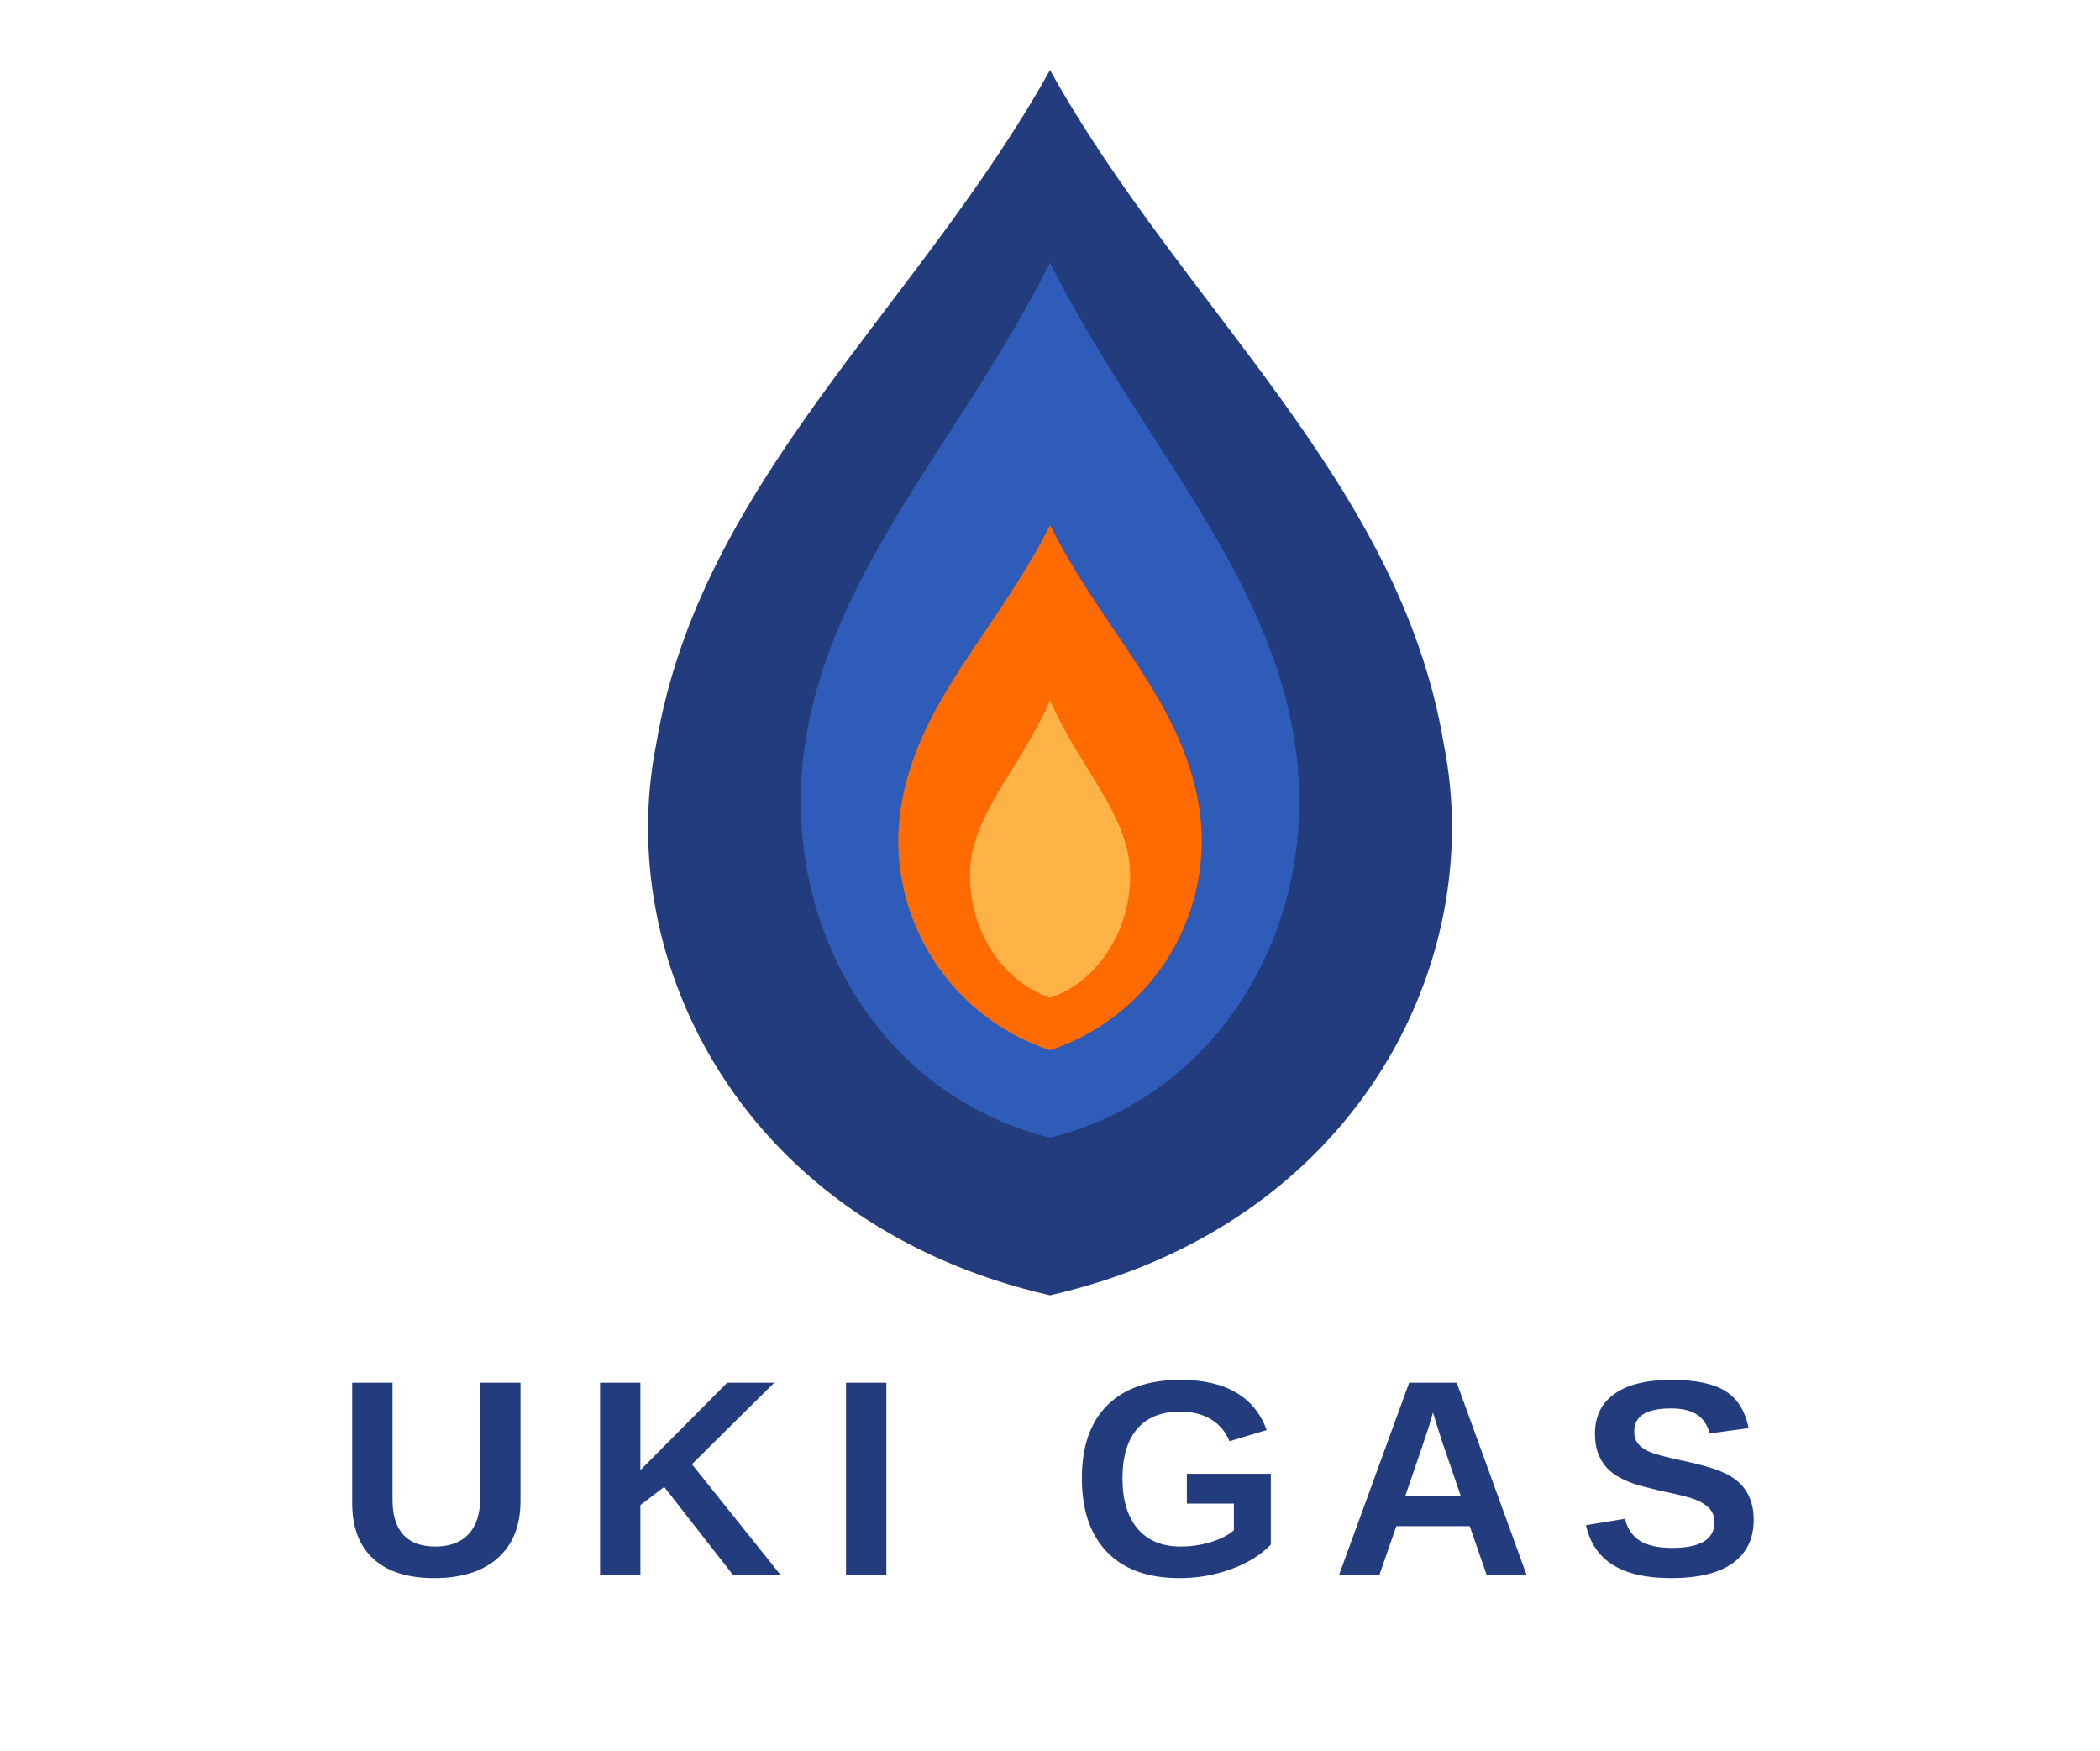
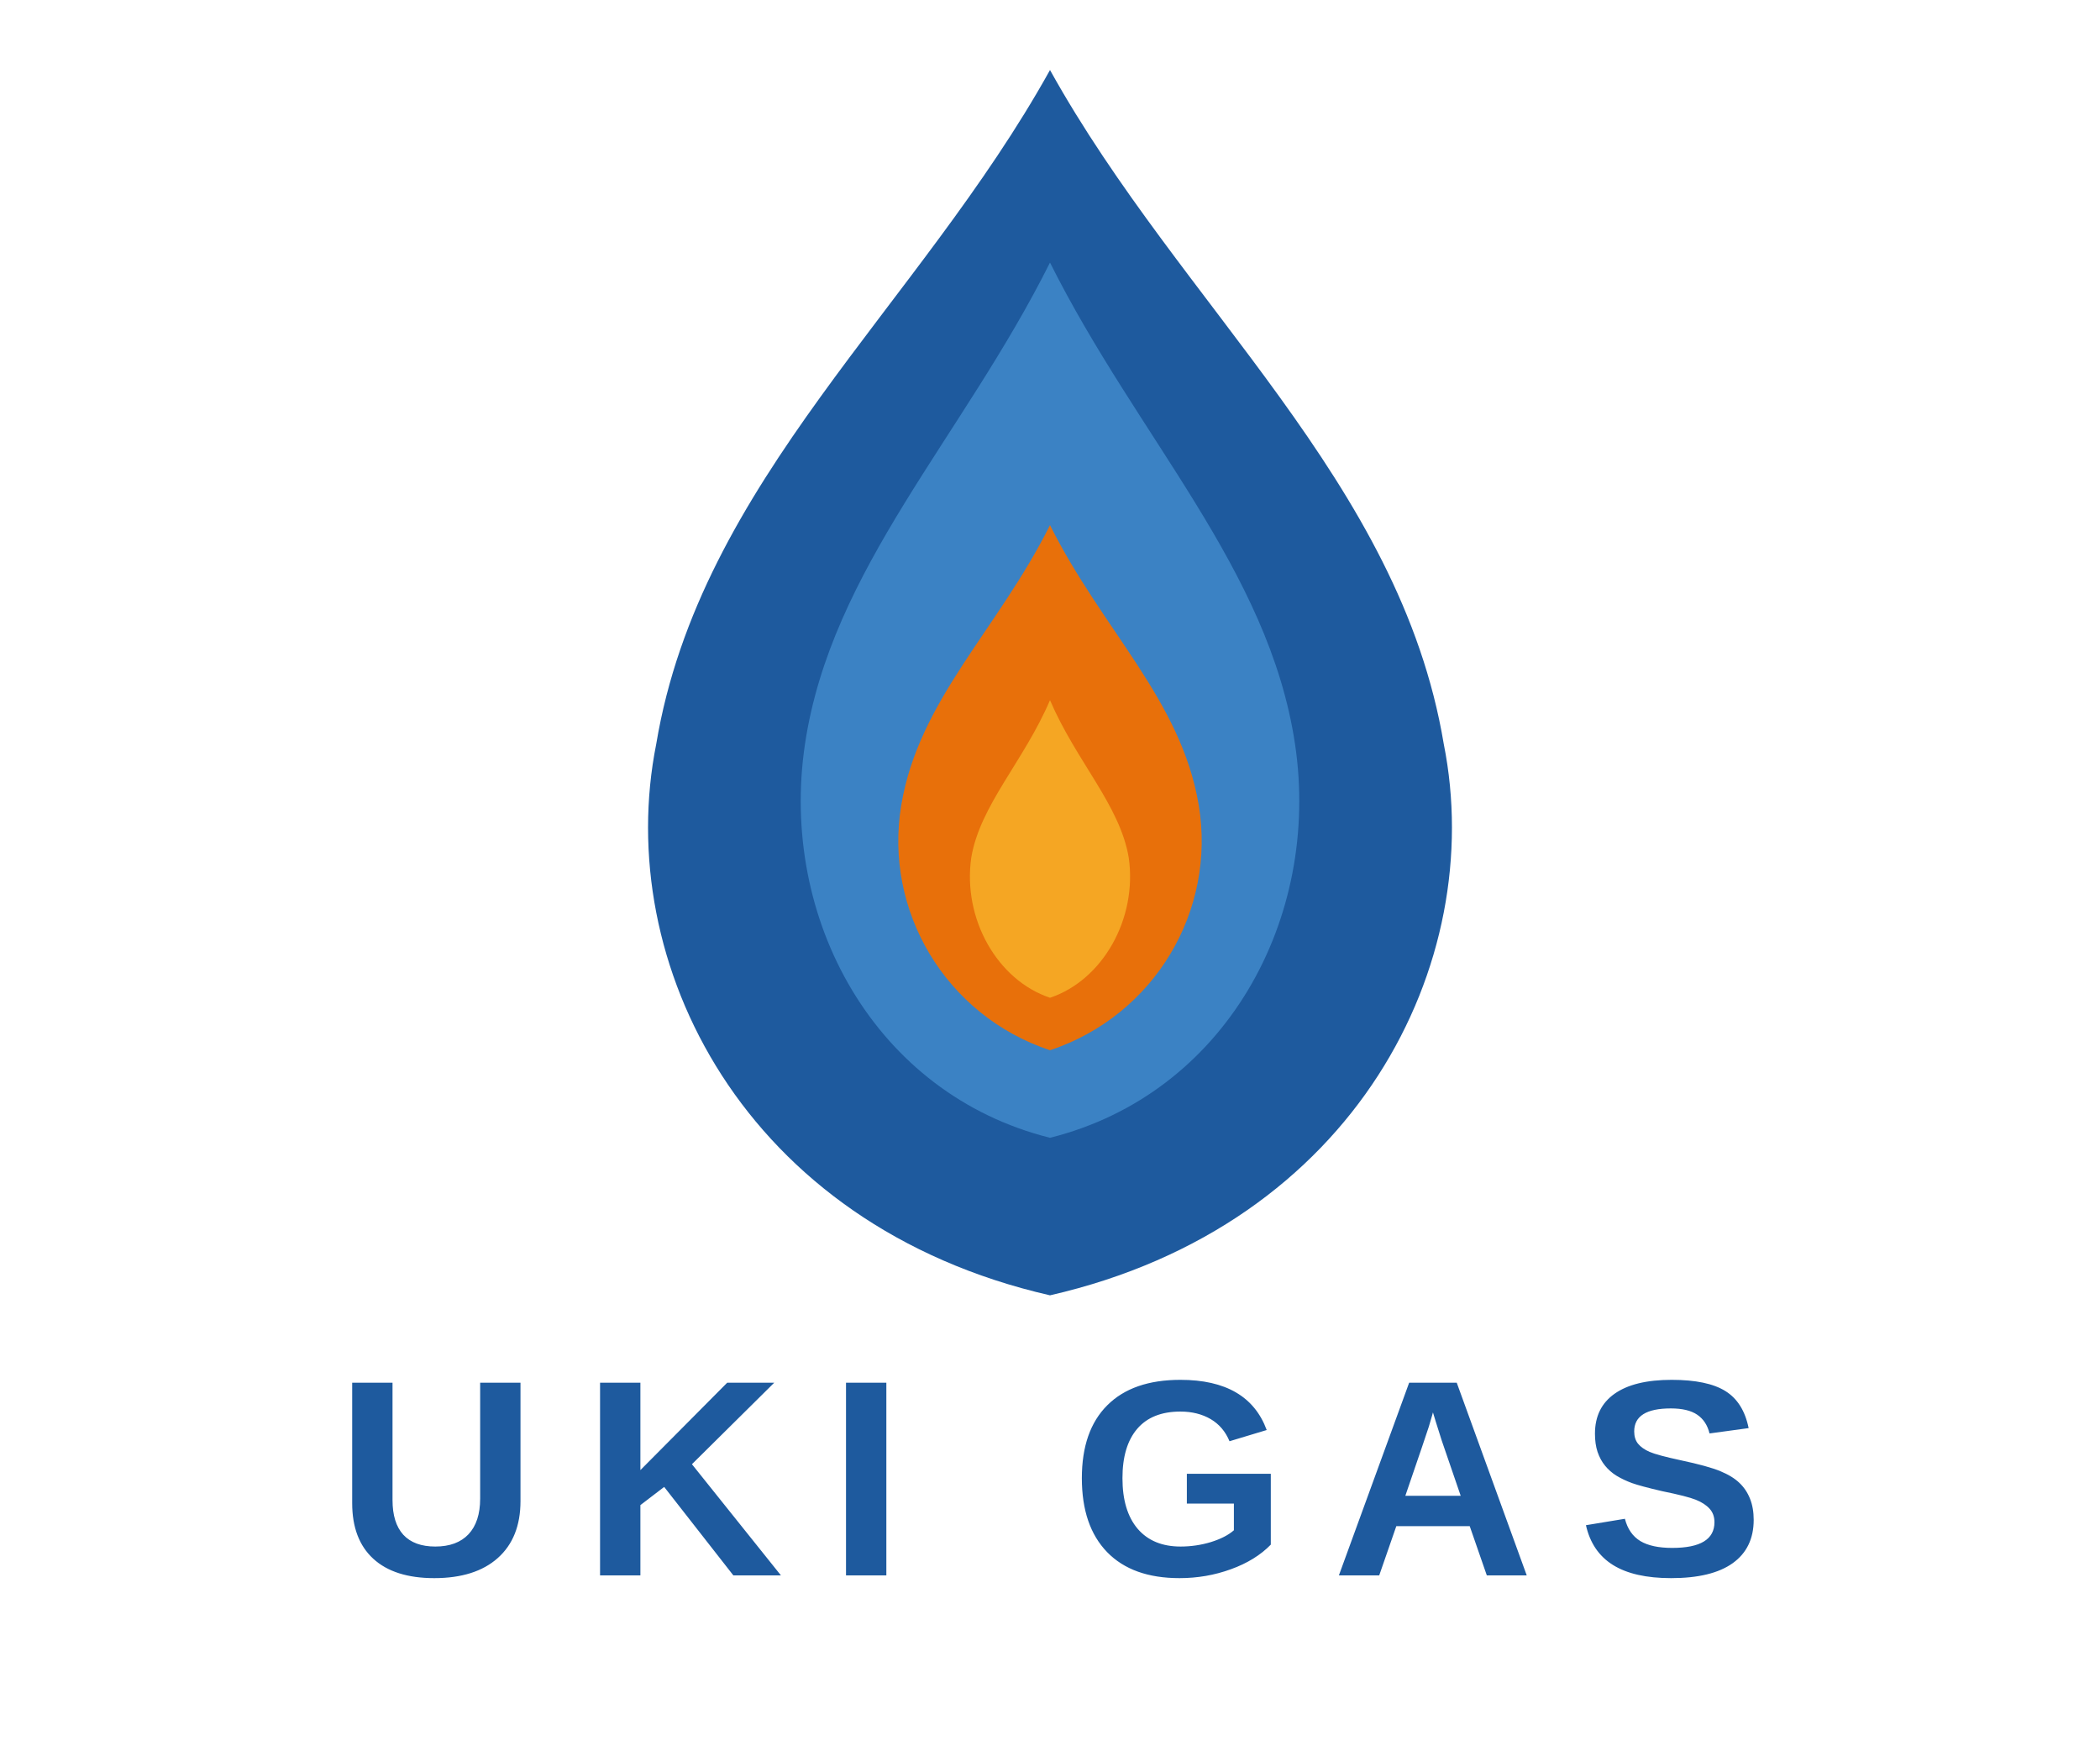
<svg xmlns="http://www.w3.org/2000/svg" viewBox="0 0 240 200" width="240" height="200">
-   <path fill="#223C7E" d="M120,8 C105,35 80,55 75,85 C70,110 85,140 120,148 C155,140 170,110 165,85 C160,55 135,35 120,8z" />
-   <path fill="#2E5CB8" d="M120,30 C110,50 95,65 92,85 C89,105 100,125 120,130 C140,125 151,105 148,85 C145,65 130,50 120,30z" />
-   <path fill="#FF6B00" d="M120,60 C114,72 105,80 103,92 C101,104 108,116 120,120 C132,116 139,104 137,92 C135,80 126,72 120,60z" />
-   <path fill="#FFB347" d="M120,80 C117,87 112,92 111,98 C110,105 114,112 120,114 C126,112 130,105 129,98 C128,92 123,87 120,80z" />
-   <text x="120" y="180" text-anchor="middle" font-family="Arial, Helvetica, sans-serif" font-size="32" font-weight="bold" fill="#223C7E" letter-spacing="5">UKI GAS</text>
+   <path fill="#1E5A9E" d="M120,8 C105,35 80,55 75,85 C70,110 85,140 120,148 C155,140 170,110 165,85 C160,55 135,35 120,8z" />
+   <path fill="#3B82C4" d="M120,30 C110,50 95,65 92,85 C89,105 100,125 120,130 C140,125 151,105 148,85 C145,65 130,50 120,30z" />
+   <path fill="#E8700A" d="M120,60 C114,72 105,80 103,92 C101,104 108,116 120,120 C132,116 139,104 137,92 C135,80 126,72 120,60z" />
+   <path fill="#F5A623" d="M120,80 C117,87 112,92 111,98 C110,105 114,112 120,114 C126,112 130,105 129,98 C128,92 123,87 120,80z" />
+   <text x="120" y="180" text-anchor="middle" font-family="Arial, Helvetica, sans-serif" font-size="32" font-weight="bold" fill="#1E5A9E" letter-spacing="5">UKI GAS</text>
</svg>
